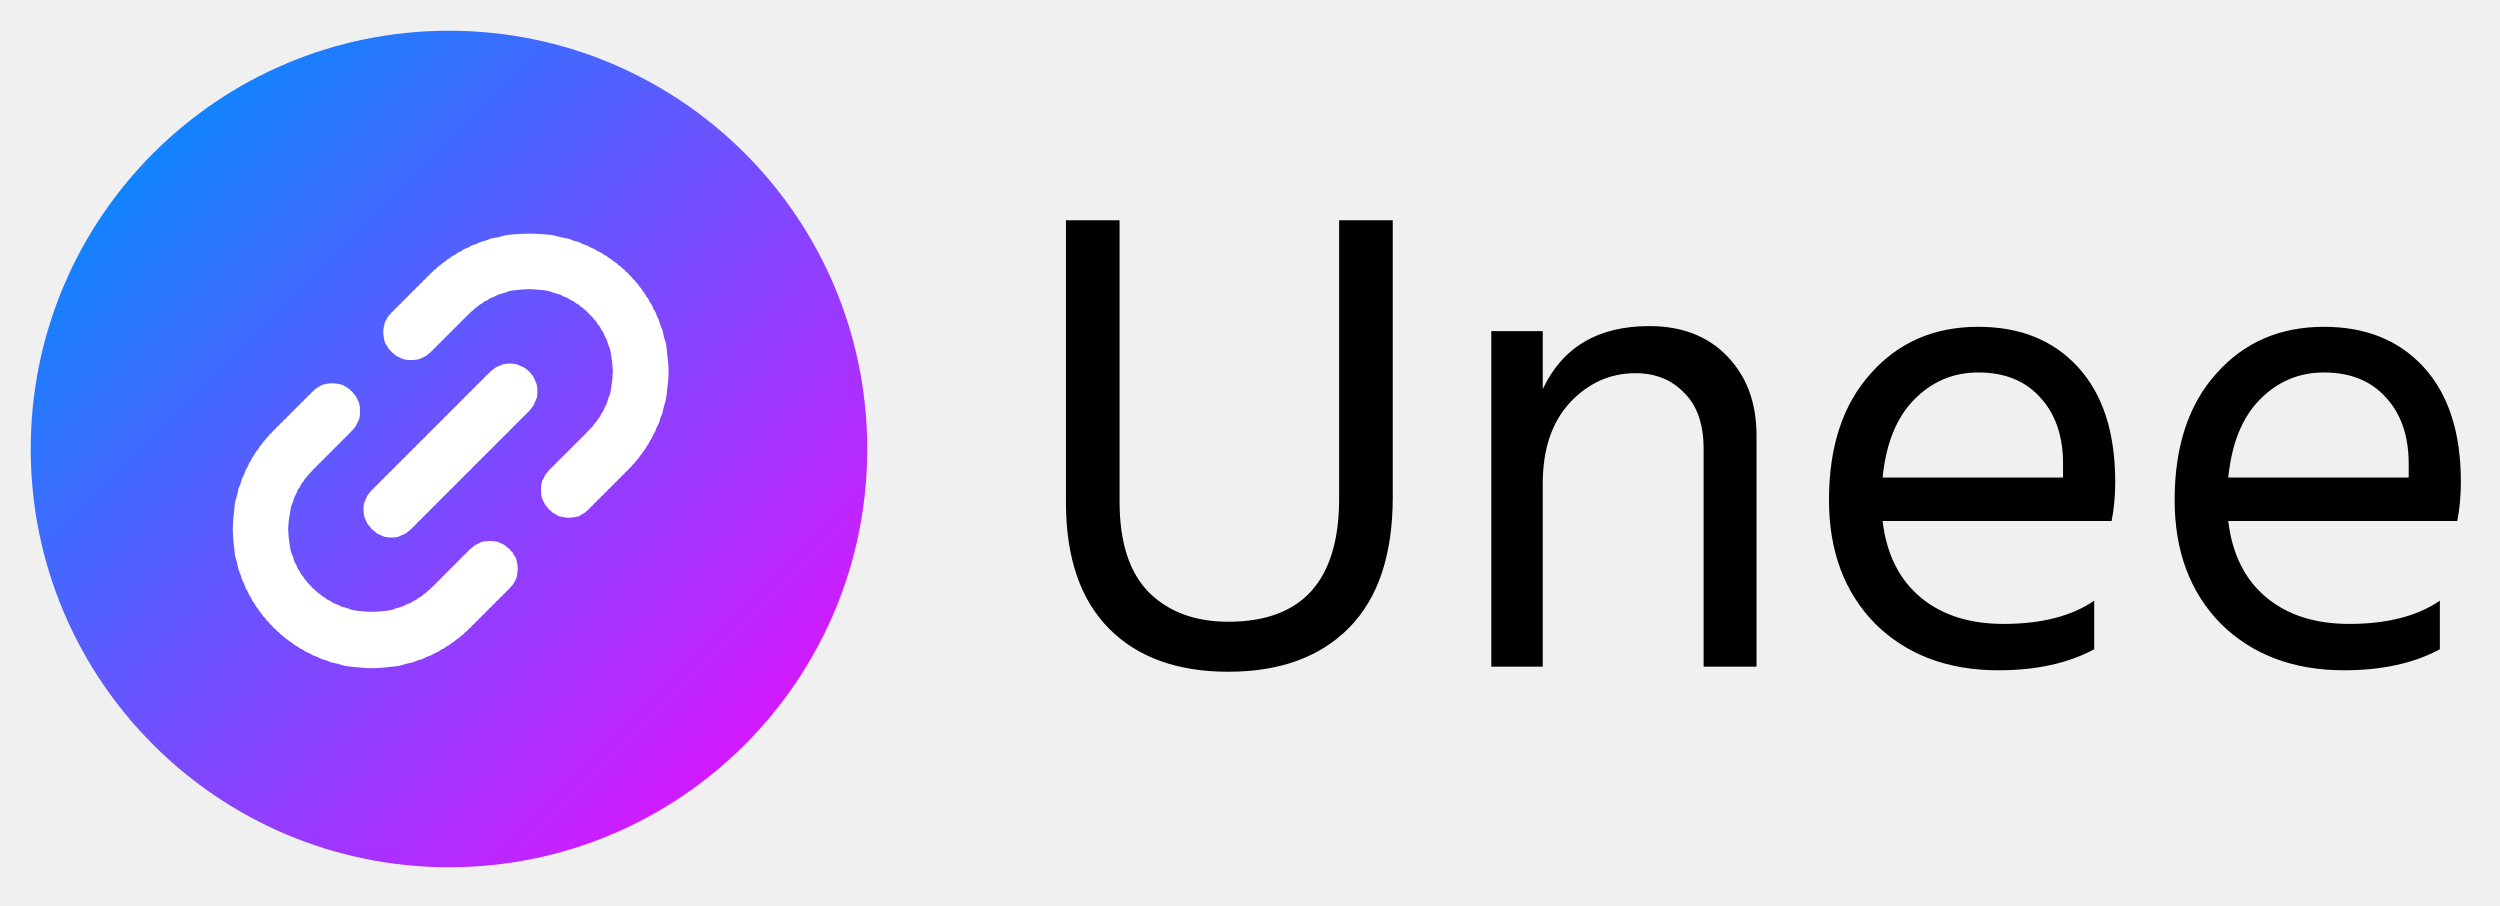
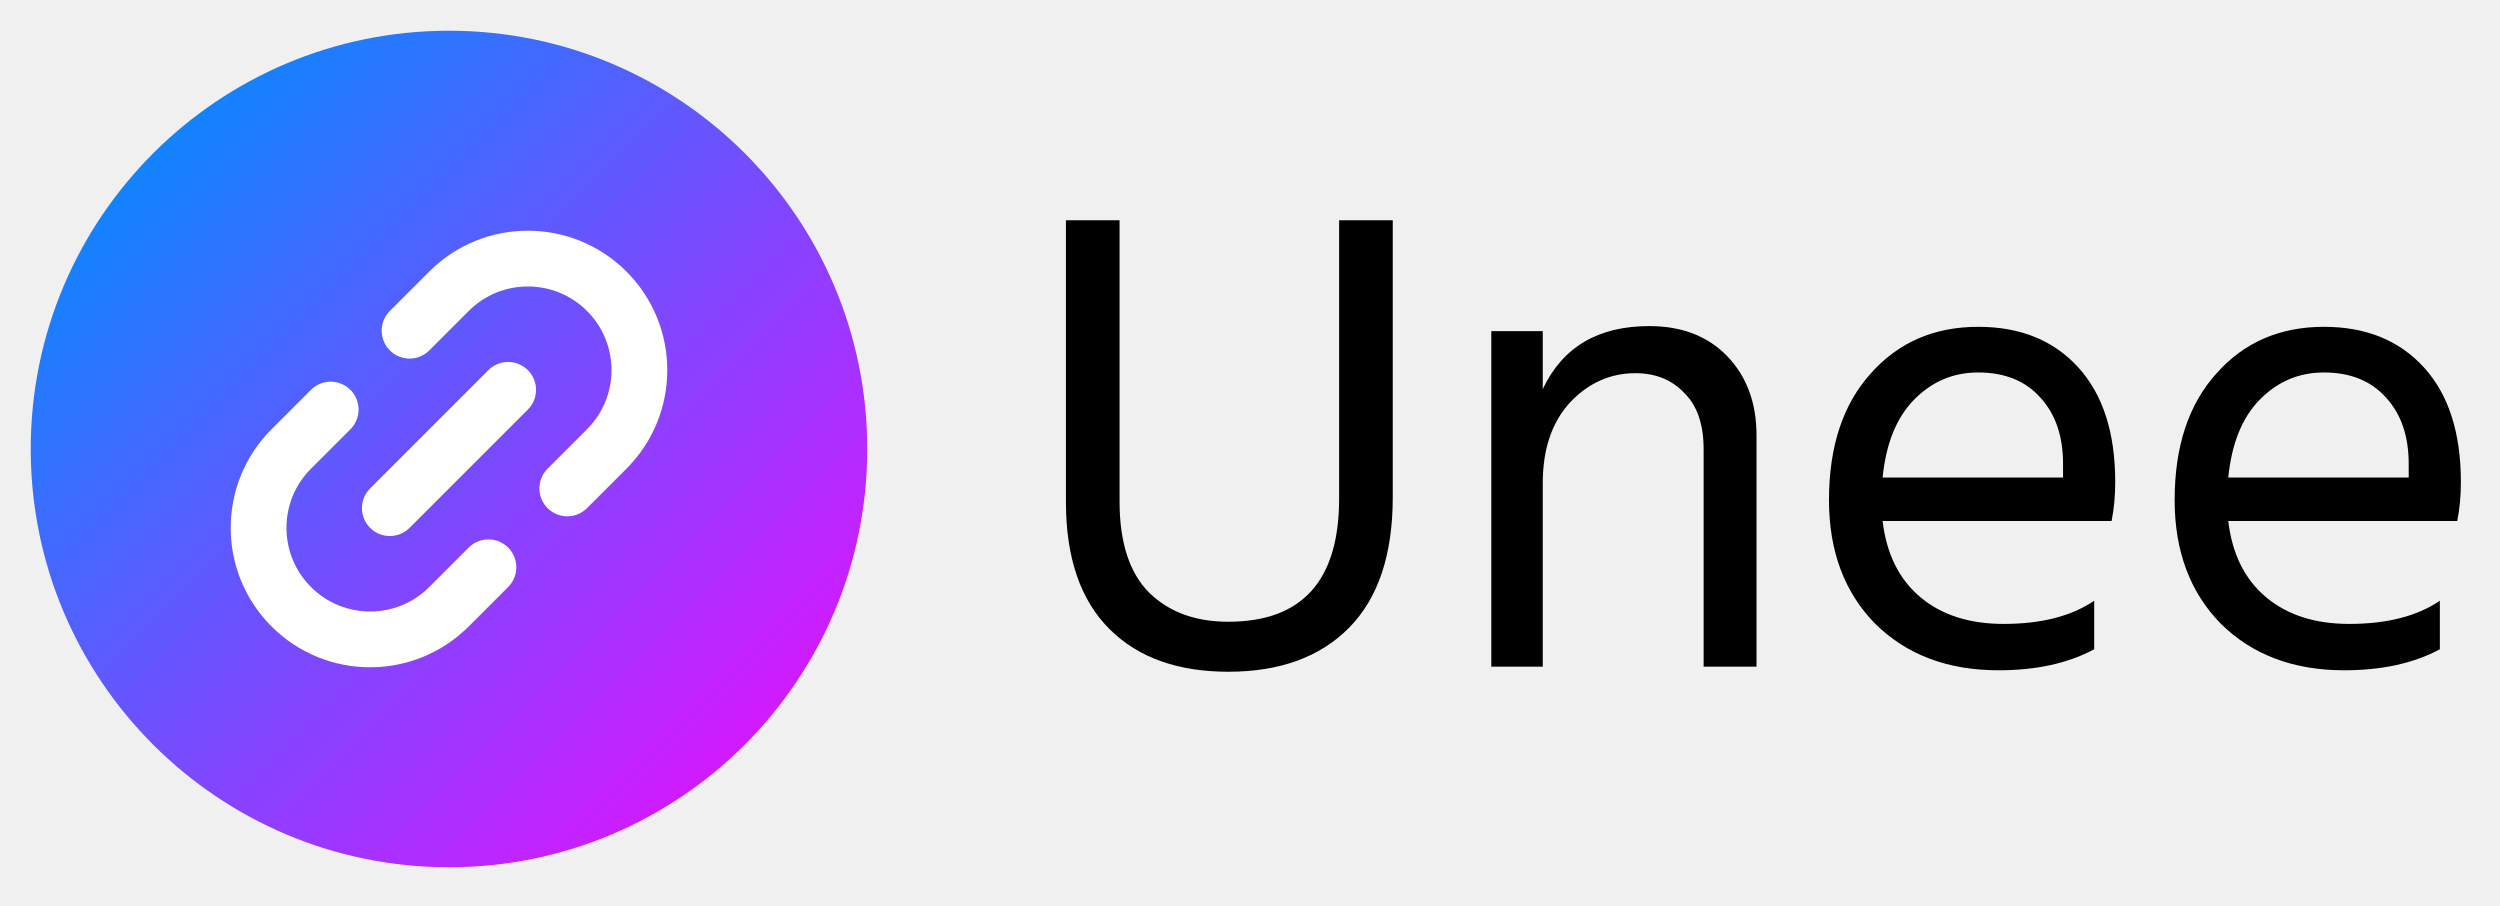
<svg xmlns="http://www.w3.org/2000/svg" viewBox="115 52 345 125">
  <defs>
    <linearGradient id="unee-logo-gradient" gradientUnits="userSpaceOnUse" x1="0" y1="0" x2="241" y2="241">
      <stop offset="0" stop-color="#0099ff" />
      <stop offset="0.082" stop-color="#008dff" />
      <stop offset="1" stop-color="#fa04ff" />
    </linearGradient>
  </defs>
  <g transform="matrix(.481,0,0,.481,119,56)">
    <circle cx="120.5" cy="120.5" r="120" fill="url(#unee-logo-gradient)" />
-     <path fill="#fff" d="M156.11 140.12L157.38 139.90L157.83 139.75L159.70 138.62L160.12 138.14L160.75 137.66L161.17 137.12L161.75 136.66L162.17 136.12L162.75 135.66L163.17 135.12L163.75 134.66L164.17 134.12L164.75 133.66L165.17 133.12L165.75 132.66L166.17 132.12L166.75 131.67L167.12 131.17L167.66 130.75L168.12 130.17L168.75 129.66L169.17 129.12L169.75 128.66L170.17 128.12L170.75 127.66L171.17 127.12L171.75 126.66L172.12 126.16L172.74 125.62L173.10 125.12L173.65 124.62L174.09 124.00L174.59 123.50L175.25 122.56L175.82 121.88L176.25 121.15L176.74 120.62L177.12 119.88L177.75 119.00L178.17 118.12L178.63 117.50L179.17 116.25L179.66 115.50L180.12 114.21L180.75 113.01L181.19 111.50L181.68 110.38L182.17 108.25L182.62 106.79L182.88 105.38L183.43 100.38L183.51 98.75L183.47 96.75L182.89 91.25L182.71 90.12L182.18 88.38L181.74 86.38L181.12 84.91L180.66 83.38L180.24 82.62L179.74 81.25L179.25 80.48L178.73 79.25L178.25 78.60L177.63 77.38L177.13 76.75L176.75 76.01L176.25 75.42L175.62 74.42L175.12 73.88L174.73 73.25L174.21 72.75L173.75 72.09L173.25 71.65L172.87 71.12L172.25 70.58L171.77 70.00L171.28 69.62L170.85 69.12L170.18 68.62L169.75 68.15L169.12 67.74L168.62 67.22L167.87 66.75L167.00 66.05L166.25 65.62L165.75 65.17L164.88 64.72L164.00 64.11L163.00 63.65L162.38 63.21L161.12 62.70L160.25 62.17L158.99 61.75L157.88 61.18L156.00 60.66L155.00 60.24L152.25 59.65L150.62 59.22L149.38 59.03L146.25 58.80L144.25 58.73L142.25 58.74L139.62 58.88L137.62 59.05L136.62 59.20L134.88 59.66L132.38 60.16L131.00 60.71L129.25 61.22L128.38 61.66L127.00 62.13L126.00 62.70L124.94 63.12L123.96 63.75L123.11 64.12L122.50 64.61L121.30 65.25L120.88 65.65L120.04 66.12L119.47 66.62L118.62 67.19L118.00 67.75L117.29 68.25L116.83 68.75L116.16 69.25L115.75 69.75L115.12 70.22L114.70 70.75L114.12 71.21L113.70 71.75L113.12 72.21L112.71 72.75L112.21 73.12L111.75 73.70L111.12 74.21L110.70 74.75L110.12 75.21L109.70 75.75L109.12 76.21L108.70 76.75L108.12 77.21L107.70 77.75L107.12 78.21L106.70 78.75L106.12 79.21L105.70 79.75L105.12 80.21L104.71 80.75L104.12 81.21L103.75 81.74L103.12 82.34L102.10 84.12L101.74 85.88L101.66 86.50L101.65 87.38L101.79 88.50L102.01 89.62L102.26 90.25L102.69 90.88L103.17 91.75L103.62 92.16L104.12 92.78L104.75 93.22L105.14 93.62L105.38 93.78L107.25 94.68L108.12 94.88L109.12 94.97L110.38 94.96L111.38 94.85L112.12 94.66L113.96 93.75L115.33 92.62L125.95 82.00L126.88 81.11L127.51 80.62L128.00 80.12L128.73 79.62L129.25 79.13L129.94 78.75L130.78 78.12L131.62 77.75L132.38 77.21L133.63 76.75L134.51 76.25L136.62 75.63L137.75 75.22L138.75 75.02L141.62 74.72L143.62 74.64L145.25 74.71L147.62 74.94L148.50 75.06L149.32 75.25L150.38 75.63L152.38 76.20L153.25 76.68L154.62 77.21L155.25 77.67L156.25 78.14L157.05 78.75L157.75 79.13L158.25 79.61L158.88 80.03L160.12 81.12L161.75 82.80L162.29 83.50L162.76 84.00L163.22 84.75L163.75 85.35L164.13 86.12L164.75 87.04L165.25 88.25L165.75 89.11L166.20 90.62L166.71 91.88L166.91 92.88L167.34 95.75L167.51 98.12L167.36 100.62L166.93 103.62L166.73 104.62L166.19 106.00L165.75 107.53L165.25 108.38L164.75 109.62L164.25 110.31L163.64 111.50L163.12 112.09L162.75 112.73L162.24 113.25L161.81 113.88L159.88 115.93L149.25 126.54L148.12 127.91L147.68 128.88L147.25 129.62L147.04 130.38L146.93 131.25L146.93 133.12L147.01 133.88L147.19 134.62L148.12 136.57L148.65 137.12L149.12 137.78L149.73 138.25L150.25 138.79L150.91 139.12L151.65 139.62L152.12 139.82L154.12 140.19L155.00 140.23L156.11 140.12ZM104.77 145.88L105.50 145.78L106.12 145.62L107.00 145.19L107.75 144.90L108.23 144.62L109.50 143.61L110.00 143.05L110.51 142.62L112.00 141.06L112.51 140.62L113.00 140.06L113.62 139.50L114.00 139.05L114.50 138.62L115.06 138.00L115.62 137.50L116.00 137.05L116.50 136.62L117.00 136.05L117.50 135.62L118.00 135.05L118.50 134.62L119.00 134.05L119.50 133.62L121.06 132.00L121.51 131.62L122.00 131.06L122.62 130.50L123.00 130.05L123.50 129.62L124.00 129.05L124.50 128.62L125.00 128.05L125.50 127.62L126.00 127.05L126.50 126.62L128.06 125.00L128.52 124.62L129.06 124.00L129.62 123.51L130.00 123.05L130.50 122.62L131.12 121.93L131.51 121.62L132.00 121.06L132.51 120.62L133.00 120.06L133.52 119.62L134.06 119.00L134.62 118.51L135.00 118.05L135.50 117.62L136.12 116.93L136.51 116.62L137.00 116.06L137.51 115.62L138.00 115.06L138.62 114.50L139.00 114.05L139.50 113.62L140.00 113.05L140.50 112.62L141.00 112.05L141.50 111.62L142.00 111.06L142.52 110.62L143.00 110.06L143.62 109.49L144.75 108.00L145.62 106.00L145.75 105.50L145.86 104.62L145.84 103.00L145.62 101.83L144.70 99.75L143.62 98.36L142.38 97.35L141.80 97.00L141.00 96.69L140.25 96.32L139.75 96.16L138.38 95.99L137.00 96.03L135.85 96.25L134.00 97.05L132.40 98.25L131.83 98.88L131.25 99.36L130.82 99.88L130.25 100.37L129.82 100.88L129.25 101.37L128.82 101.88L128.25 102.37L127.82 102.88L127.25 103.37L126.82 103.88L126.25 104.37L125.82 104.88L125.25 105.37L124.82 105.88L124.25 106.37L123.82 106.88L123.25 107.37L122.82 107.88L122.25 108.37L121.82 108.88L121.25 109.37L120.82 109.88L120.25 110.37L119.82 110.88L119.25 111.37L118.82 111.88L118.25 112.37L117.82 112.88L117.25 113.37L116.82 113.88L116.25 114.37L115.82 114.88L115.25 115.37L114.82 115.88L114.25 116.37L113.82 116.88L113.25 117.37L112.82 117.88L112.25 118.37L111.82 118.88L111.25 119.37L110.82 119.88L110.25 120.37L109.82 120.88L109.25 121.37L108.82 121.88L108.25 122.37L107.82 122.88L107.25 123.37L106.82 123.88L106.25 124.37L105.82 124.88L105.25 125.37L104.82 125.88L104.25 126.37L103.82 126.88L103.25 127.37L102.82 127.88L102.25 128.37L101.82 128.88L101.25 129.37L100.82 129.88L100.25 130.37L99.82 130.88L99.25 131.37L98.88 131.82L98.25 132.38L97.35 133.50L97.00 134.07L96.25 135.74L96.07 136.50L95.98 137.50L96.02 138.88L96.16 139.75L96.33 140.25L97.12 141.97L98.38 143.51L99.73 144.62L100.12 144.87L101.82 145.62L102.26 145.75L103.50 145.89L104.77 145.88ZM99.31 183.38L101.12 183.27L105.50 182.82L106.38 182.67L108.00 182.18L110.12 181.71L111.38 181.18L112.90 180.75L114.00 180.17L115.50 179.63L116.12 179.21L117.38 178.67L118.12 178.14L118.97 177.75L119.75 177.18L120.62 176.71L121.12 176.25L121.96 175.75L122.55 175.25L123.50 174.57L124.00 174.08L124.65 173.62L125.09 173.12L125.75 172.62L126.15 172.12L126.75 171.66L127.12 171.18L127.75 170.68L128.17 170.12L128.67 169.75L129.12 169.17L129.66 168.75L130.18 168.12L130.75 167.68L131.12 167.17L131.66 166.75L132.12 166.17L132.66 165.75L133.12 165.17L133.66 164.75L134.12 164.17L134.66 163.75L135.18 163.12L135.75 162.68L136.17 162.12L136.67 161.75L137.12 161.17L137.66 160.75L138.12 160.14L138.68 159.62L139.66 158.00L139.91 157.25L140.13 156.00L140.22 155.00L140.18 154.12L140.06 153.25L139.75 151.93L139.50 151.45L139.12 150.91L138.80 150.25L138.25 149.72L137.79 149.12L137.12 148.66L136.56 148.12L134.62 147.19L133.62 146.98L132.50 146.89L131.50 146.92L130.50 147.02L129.75 147.21L127.91 148.12L126.54 149.25L115.93 159.88L114.88 160.87L114.37 161.25L113.89 161.75L113.25 162.16L112.62 162.75L111.93 163.12L111.08 163.75L110.12 164.20L109.50 164.66L108.24 165.12L107.35 165.62L105.25 166.23L104.20 166.62L102.88 166.89L100.25 167.15L98.00 167.22L96.62 167.16L94.25 166.93L93.12 166.77L92.57 166.62L91.50 166.24L89.50 165.67L88.75 165.24L87.25 164.66L86.62 164.20L85.45 163.62L84.85 163.12L84.12 162.72L83.62 162.25L82.89 161.75L81.50 160.51L80.00 158.93L79.59 158.38L79.12 157.88L78.65 157.12L78.12 156.52L77.75 155.75L77.12 154.84L76.68 153.75L76.12 152.77L75.75 151.46L75.17 150.00L74.96 149.00L74.52 146.00L74.36 143.75L74.39 142.75L74.52 141.12L75.14 137.25L75.34 136.62L75.75 135.66L76.12 134.33L76.67 133.38L77.11 132.25L77.62 131.55L78.23 130.38L78.75 129.78L79.13 129.12L79.62 128.62L80.12 127.93L81.95 126.00L92.75 115.19L93.75 113.96L94.19 113.00L94.61 112.25L94.83 111.50L94.97 110.25L94.93 108.50L94.81 107.75L94.62 107.10L93.72 105.25L93.22 104.75L92.75 104.09L92.16 103.62L91.75 103.17L90.12 102.20L89.25 101.93L88.00 101.71L87.25 101.65L86.62 101.66L85.38 101.81L84.38 102.03L83.88 102.22L82.18 103.25L81.75 103.74L81.12 104.21L80.70 104.75L80.12 105.21L79.70 105.75L79.12 106.21L78.70 106.75L78.12 107.21L77.70 107.75L77.12 108.21L76.70 108.75L76.12 109.21L75.70 109.75L75.12 110.21L74.71 110.75L74.12 111.21L73.70 111.75L73.12 112.21L72.70 112.75L72.12 113.21L71.70 113.75L71.12 114.21L70.70 114.75L70.12 115.21L69.75 115.73L69.25 116.13L68.75 116.78L68.22 117.25L67.88 117.76L67.29 118.38L66.62 119.33L66.12 119.91L65.71 120.62L65.15 121.25L64.68 122.12L64.12 122.89L63.72 123.75L63.20 124.50L62.66 125.75L62.24 126.38L61.74 127.75L61.11 129.00L60.71 130.38L60.12 131.83L59.75 133.62L59.25 135.26L59.08 136.12L58.58 141.00L58.46 143.75L58.64 146.75L59.12 151.11L59.72 153.25L60.12 155.12L60.68 156.50L61.12 158.01L61.70 159.12L62.19 160.50L62.68 161.25L63.21 162.50L63.67 163.12L64.12 164.07L64.75 164.93L65.18 165.75L65.64 166.25L66.00 166.88L66.80 167.88L67.25 168.55L67.75 169.03L68.15 169.62L68.75 170.17L69.17 170.75L69.75 171.24L70.12 171.74L70.75 172.23L71.12 172.70L71.70 173.12L72.14 173.62L72.85 174.12L73.33 174.62L74.00 175.07L74.88 175.78L75.62 176.23L76.12 176.69L76.94 177.12L77.81 177.75L78.75 178.19L79.38 178.66L80.62 179.18L81.38 179.68L82.88 180.22L83.75 180.70L85.50 181.22L86.50 181.67L88.75 182.17L90.50 182.69L91.62 182.87L96.50 183.34L99.31 183.38Z" />
+     <g fill="none" stroke="#fff" stroke-width="16" stroke-linecap="round" transform="rotate(-45 120.5 120.5) translate(120.5 120.5)">
+       <path d="M16 -32H32A32 32 0 0 1 32 32H16M-16 -32H-32A32 32 0 0 0 -32 32H-16M-24 0H24" />
+     </g>
  </g>
  <path fill="#000" d="m307.2 82.4v38.2q0 11.9-6 18-6 6.1-16.7 6.1-10.5 0-16.4-5.9-6-6-6-17.5v-38.9h7.4v38.8q0 8.5 4.1 12.6 4.1 4 10.9 4 15.3 0 15.3-17v-38.4zm50.2 29.7v31.9h-7.3v-30q0-5.1-2.6-7.7-2.6-2.8-6.8-2.8-5.2 0-9 4-3.8 4.1-3.8 11.2v25.3h-7.1v-46.3h7.1v8q4.1-8.7 14.7-8.7 6.7 0 10.7 4.1 4.1 4.2 4.1 11zm46.6 22.8v6.7q-5.4 2.9-13.2 2.9-10.5 0-17-6.4-6.4-6.5-6.4-17.1 0-11.1 5.8-17.5 5.7-6.4 14.8-6.4 8.7 0 13.8 5.6 5.1 5.6 5.1 15.8 0 2.9-0.5 5.4h-31.6q0.8 6.8 5.2 10.5 4.4 3.7 11.5 3.7 7.8 0 12.5-3.2zm-16-31.5q-5.2 0-8.9 3.8-3.6 3.7-4.3 10.7h24.9v-1.9q0-5.7-3.1-9.1-3.1-3.5-8.6-3.5zm63.7 31.5v6.7q-5.4 2.9-13.2 2.9-10.5 0-17-6.4-6.4-6.5-6.4-17.1 0-11.1 5.8-17.5 5.7-6.4 14.8-6.4 8.7 0 13.8 5.6 5.1 5.6 5.1 15.8 0 2.9-0.5 5.4h-31.6q0.8 6.8 5.2 10.5 4.4 3.7 11.5 3.7 7.8 0 12.5-3.2zm-16-31.5q-5.2 0-8.9 3.8-3.6 3.7-4.3 10.7h24.9v-1.9q0-5.7-3.1-9.1-3.1-3.5-8.6-3.5z" />
</svg>
